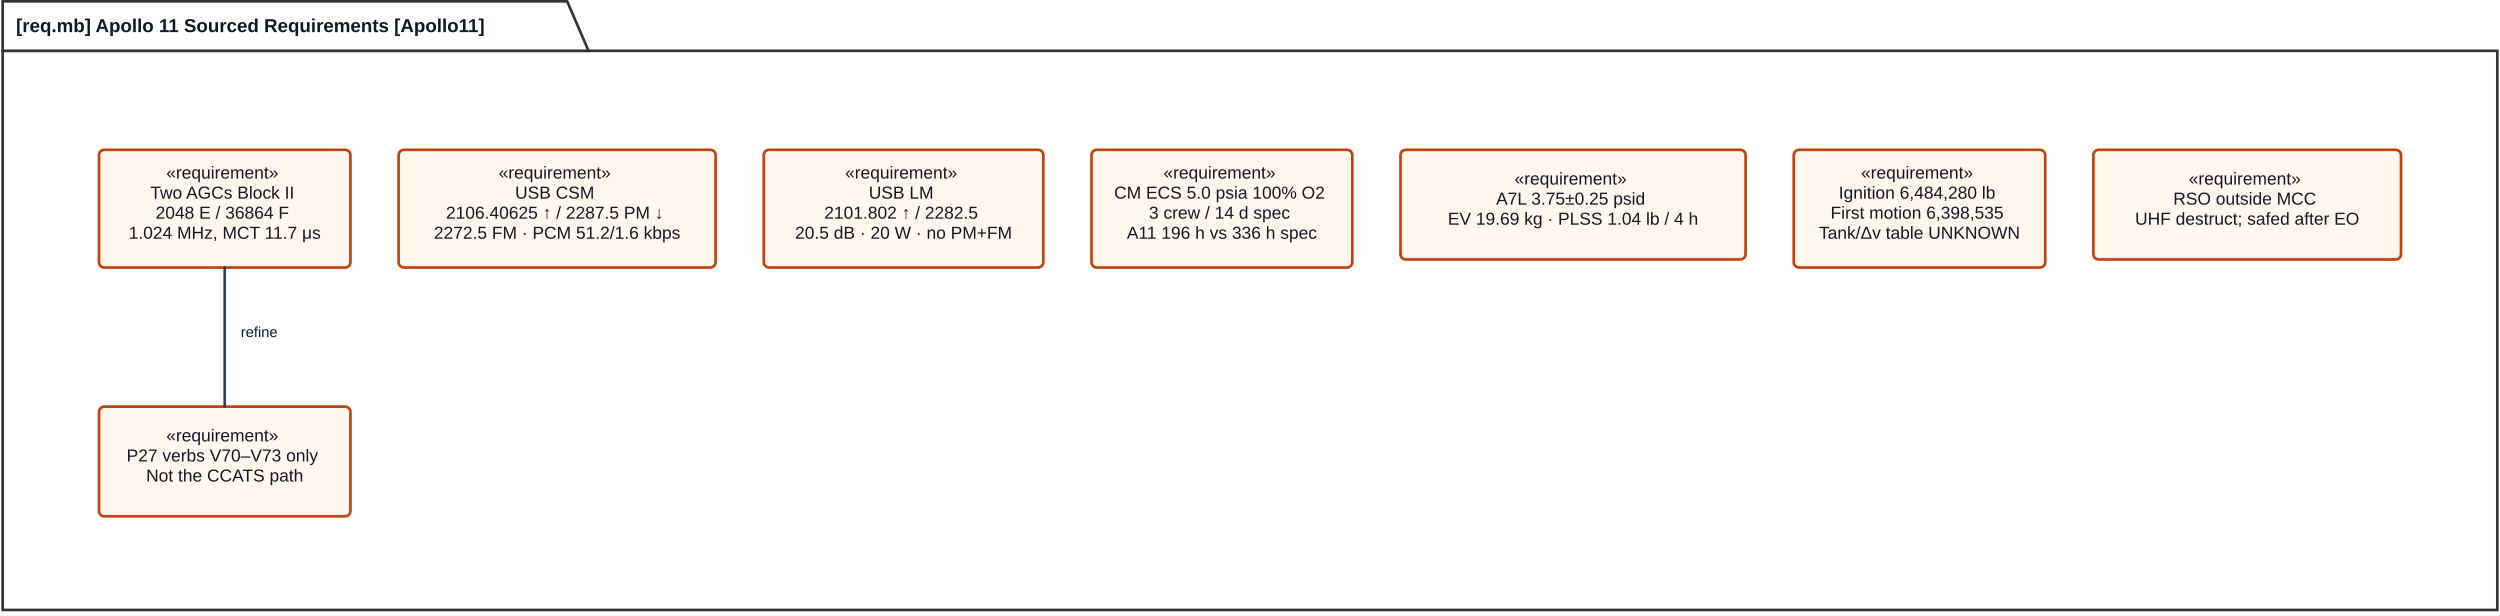
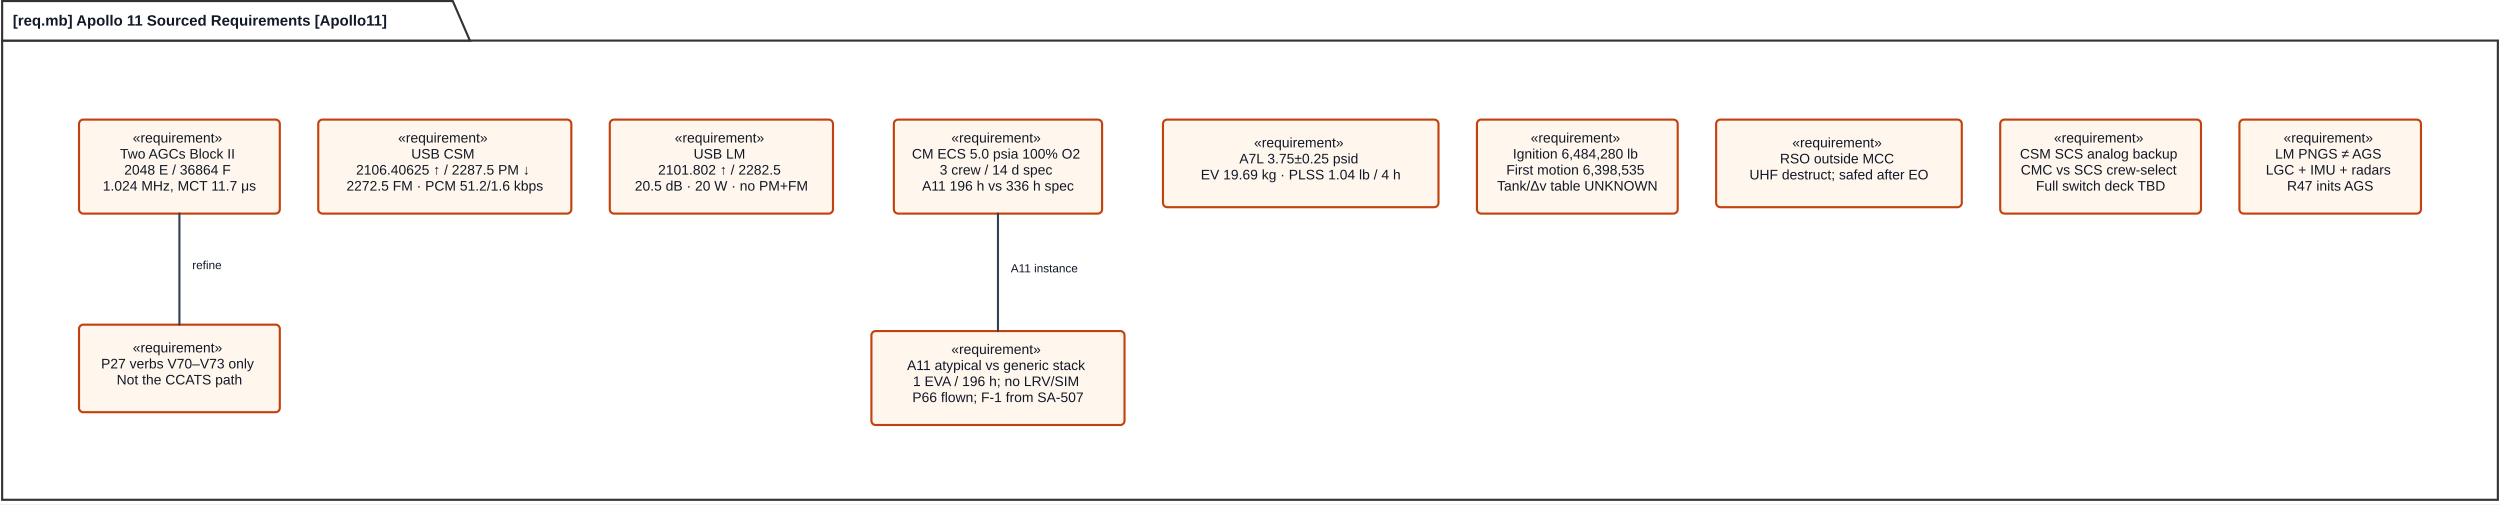
- <svg xmlns="http://www.w3.org/2000/svg" width="1869" height="460" viewBox="0 0 1869 460">
+ <svg xmlns="http://www.w3.org/2000/svg" width="2341" height="472" viewBox="0 0 2341 472">
  <defs>
    <style>text{font-family:Arial,Helvetica,sans-serif;fill:#111827}.label{font-size:13px}.small{font-size:11px}.header{font-size:14px;font-weight:600}</style>
    <marker id="arrow" markerWidth="8" markerHeight="6" refX="8" refY="3" orient="auto">
      <polygon points="0 0,8 3,0 6" fill="#1D4ED8" />
    </marker>
    <marker id="arrow-dark" markerWidth="8" markerHeight="6" refX="8" refY="3" orient="auto">
      <polygon points="0 0,8 3,0 6" fill="#334155" />
    </marker>
    <marker id="composition" markerWidth="12" markerHeight="12" refX="0" refY="6" orient="auto" markerUnits="strokeWidth">
      <polygon points="0 6,6 0,12 6,6 12" fill="#111827" stroke="#111827" />
    </marker>
  </defs>
-   <rect x="0" y="0" width="1869" height="460" fill="#FFFFFF" />
-   <rect x="2" y="38" width="1865" height="418" fill="none" stroke="#333333" stroke-width="2" />
+   <rect x="0" y="0" width="2341" height="472" fill="#FFFFFF" />
+   <rect x="2" y="38" width="2337" height="430" fill="none" stroke="#333333" stroke-width="2" />
  <path d="M 2 1 H 424 L 440 38 H 2 Z" fill="#FFFFFF" stroke="#333333" stroke-width="2" />
  <text class="header" x="12" y="24">[req.mb] Apollo 11 Sourced Requirements [Apollo11]</text>
-   <rect x="2" y="38" width="1865" height="420" fill="none" stroke="#333333" stroke-width="0" />
+   <rect x="2" y="38" width="2337" height="432" fill="none" stroke="#333333" stroke-width="0" />
  <g transform="translate(2,40)">
    <rect id="agcRequirement" x="72" y="72" width="188" height="88" rx="4" fill="#FFF7ED" stroke="#C2410C" stroke-width="2" />
    <text class="label" text-anchor="middle">
      <tspan x="166" y="93.5">«requirement»</tspan>
      <tspan x="166" dy="15">Two AGCs Block II</tspan>
      <tspan x="166" dy="15">2048 E / 36864 F</tspan>
      <tspan x="166" dy="15">1.024 MHz, MCT 11.7 μs</tspan>
    </text>
    <rect id="p27Requirement" x="72" y="264" width="188" height="82" rx="4" fill="#FFF7ED" stroke="#C2410C" stroke-width="2" />
    <text class="label" text-anchor="middle">
      <tspan x="166" y="290">«requirement»</tspan>
      <tspan x="166" dy="15">P27 verbs V70–V73 only</tspan>
      <tspan x="166" dy="15">Not the CCATS path</tspan>
    </text>
    <rect id="usbCsmRequirement" x="296" y="72" width="237" height="88" rx="4" fill="#FFF7ED" stroke="#C2410C" stroke-width="2" />
    <text class="label" text-anchor="middle">
      <tspan x="414.5" y="93.5">«requirement»</tspan>
      <tspan x="414.5" dy="15">USB CSM</tspan>
      <tspan x="414.5" dy="15">2106.40625 ↑ / 2287.5 PM ↓</tspan>
      <tspan x="414.5" dy="15">2272.5 FM · PCM 51.2/1.6 kbps</tspan>
    </text>
    <rect id="usbLmRequirement" x="569" y="72" width="209" height="88" rx="4" fill="#FFF7ED" stroke="#C2410C" stroke-width="2" />
    <text class="label" text-anchor="middle">
      <tspan x="673.5" y="93.5">«requirement»</tspan>
      <tspan x="673.5" dy="15">USB LM</tspan>
      <tspan x="673.5" dy="15">2101.802 ↑ / 2282.5</tspan>
      <tspan x="673.5" dy="15">20.5 dB · 20 W · no PM+FM</tspan>
    </text>
-     <rect id="cmEcsRequirement" x="814" y="72" width="195" height="88" rx="4" fill="#FFF7ED" stroke="#C2410C" stroke-width="2" />
+     <rect id="cmEcsRequirement" x="835" y="72" width="195" height="88" rx="4" fill="#FFF7ED" stroke="#C2410C" stroke-width="2" />
    <text class="label" text-anchor="middle">
-       <tspan x="911.5" y="93.5">«requirement»</tspan>
-       <tspan x="911.5" dy="15">CM ECS 5.0 psia 100% O2</tspan>
-       <tspan x="911.5" dy="15">3 crew / 14 d spec</tspan>
-       <tspan x="911.5" dy="15">A11 196 h vs 336 h spec</tspan>
+       <tspan x="932.5" y="93.5">«requirement»</tspan>
+       <tspan x="932.5" dy="15">CM ECS 5.0 psia 100% O2</tspan>
+       <tspan x="932.5" dy="15">3 crew / 14 d spec</tspan>
+       <tspan x="932.5" dy="15">A11 196 h vs 336 h spec</tspan>
    </text>
-     <rect id="a7lRequirement" x="1045" y="72" width="258" height="82" rx="4" fill="#FFF7ED" stroke="#C2410C" stroke-width="2" />
+     <rect id="a7lRequirement" x="1087" y="72" width="258" height="82" rx="4" fill="#FFF7ED" stroke="#C2410C" stroke-width="2" />
    <text class="label" text-anchor="middle">
-       <tspan x="1174" y="98">«requirement»</tspan>
-       <tspan x="1174" dy="15">A7L 3.75±0.25 psid</tspan>
-       <tspan x="1174" dy="15">EV 19.69 kg · PLSS 1.04 lb / 4 h</tspan>
+       <tspan x="1216" y="98">«requirement»</tspan>
+       <tspan x="1216" dy="15">A7L 3.75±0.25 psid</tspan>
+       <tspan x="1216" dy="15">EV 19.69 kg · PLSS 1.04 lb / 4 h</tspan>
    </text>
-     <rect id="a11MassRequirement" x="1339" y="72" width="188" height="88" rx="4" fill="#FFF7ED" stroke="#C2410C" stroke-width="2" />
+     <rect id="a11MassRequirement" x="1381" y="72" width="188" height="88" rx="4" fill="#FFF7ED" stroke="#C2410C" stroke-width="2" />
    <text class="label" text-anchor="middle">
-       <tspan x="1433" y="93.5">«requirement»</tspan>
-       <tspan x="1433" dy="15">Ignition 6,484,280 lb</tspan>
-       <tspan x="1433" dy="15">First motion 6,398,535</tspan>
-       <tspan x="1433" dy="15">Tank/Δv table UNKNOWN</tspan>
+       <tspan x="1475" y="93.5">«requirement»</tspan>
+       <tspan x="1475" dy="15">Ignition 6,484,280 lb</tspan>
+       <tspan x="1475" dy="15">First motion 6,398,535</tspan>
+       <tspan x="1475" dy="15">Tank/Δv table UNKNOWN</tspan>
    </text>
-     <rect id="rsoRequirement" x="1563" y="72" width="230" height="82" rx="4" fill="#FFF7ED" stroke="#C2410C" stroke-width="2" />
+     <rect id="rsoRequirement" x="1605" y="72" width="230" height="82" rx="4" fill="#FFF7ED" stroke="#C2410C" stroke-width="2" />
    <text class="label" text-anchor="middle">
-       <tspan x="1678" y="98">«requirement»</tspan>
-       <tspan x="1678" dy="15">RSO outside MCC</tspan>
-       <tspan x="1678" dy="15">UHF destruct; safed after EO</tspan>
+       <tspan x="1720" y="98">«requirement»</tspan>
+       <tspan x="1720" dy="15">RSO outside MCC</tspan>
+       <tspan x="1720" dy="15">UHF destruct; safed after EO</tspan>
+     </text>
+     <rect id="a11AtypicalRequirement" x="814" y="270" width="237" height="88" rx="4" fill="#FFF7ED" stroke="#C2410C" stroke-width="2" />
+     <text class="label" text-anchor="middle">
+       <tspan x="932.5" y="291.5">«requirement»</tspan>
+       <tspan x="932.5" dy="15">A11 atypical vs generic stack</tspan>
+       <tspan x="932.5" dy="15">1 EVA / 196 h; no LRV/SIM</tspan>
+       <tspan x="932.5" dy="15">P66 flown; F-1 from SA-507</tspan>
+     </text>
+     <rect id="scsRequirement" x="1871" y="72" width="188" height="88" rx="4" fill="#FFF7ED" stroke="#C2410C" stroke-width="2" />
+     <text class="label" text-anchor="middle">
+       <tspan x="1965" y="93.5">«requirement»</tspan>
+       <tspan x="1965" dy="15">CSM SCS analog backup</tspan>
+       <tspan x="1965" dy="15">CMC vs SCS crew-select</tspan>
+       <tspan x="1965" dy="15">Full switch deck TBD</tspan>
+     </text>
+     <rect id="pngsRequirement" x="2095" y="72" width="170" height="88" rx="4" fill="#FFF7ED" stroke="#C2410C" stroke-width="2" />
+     <text class="label" text-anchor="middle">
+       <tspan x="2180" y="93.5">«requirement»</tspan>
+       <tspan x="2180" dy="15">LM PNGS ≠ AGS</tspan>
+       <tspan x="2180" dy="15">LGC + IMU + radars</tspan>
+       <tspan x="2180" dy="15">R47 inits AGS</tspan>
    </text>
    <path d="M 166,160 L 166,264" fill="none" stroke="#334155" stroke-width="2" stroke-linejoin="round" stroke-linecap="round" />
+     <path d="M 932.5,160 L 932.5,270" fill="none" stroke="#334155" stroke-width="2" stroke-linejoin="round" stroke-linecap="round" />
    <text class="small" x="178" y="212">refine</text>
+     <text class="small" x="944.5" y="215">A11 instance</text>
  </g>
</svg>
